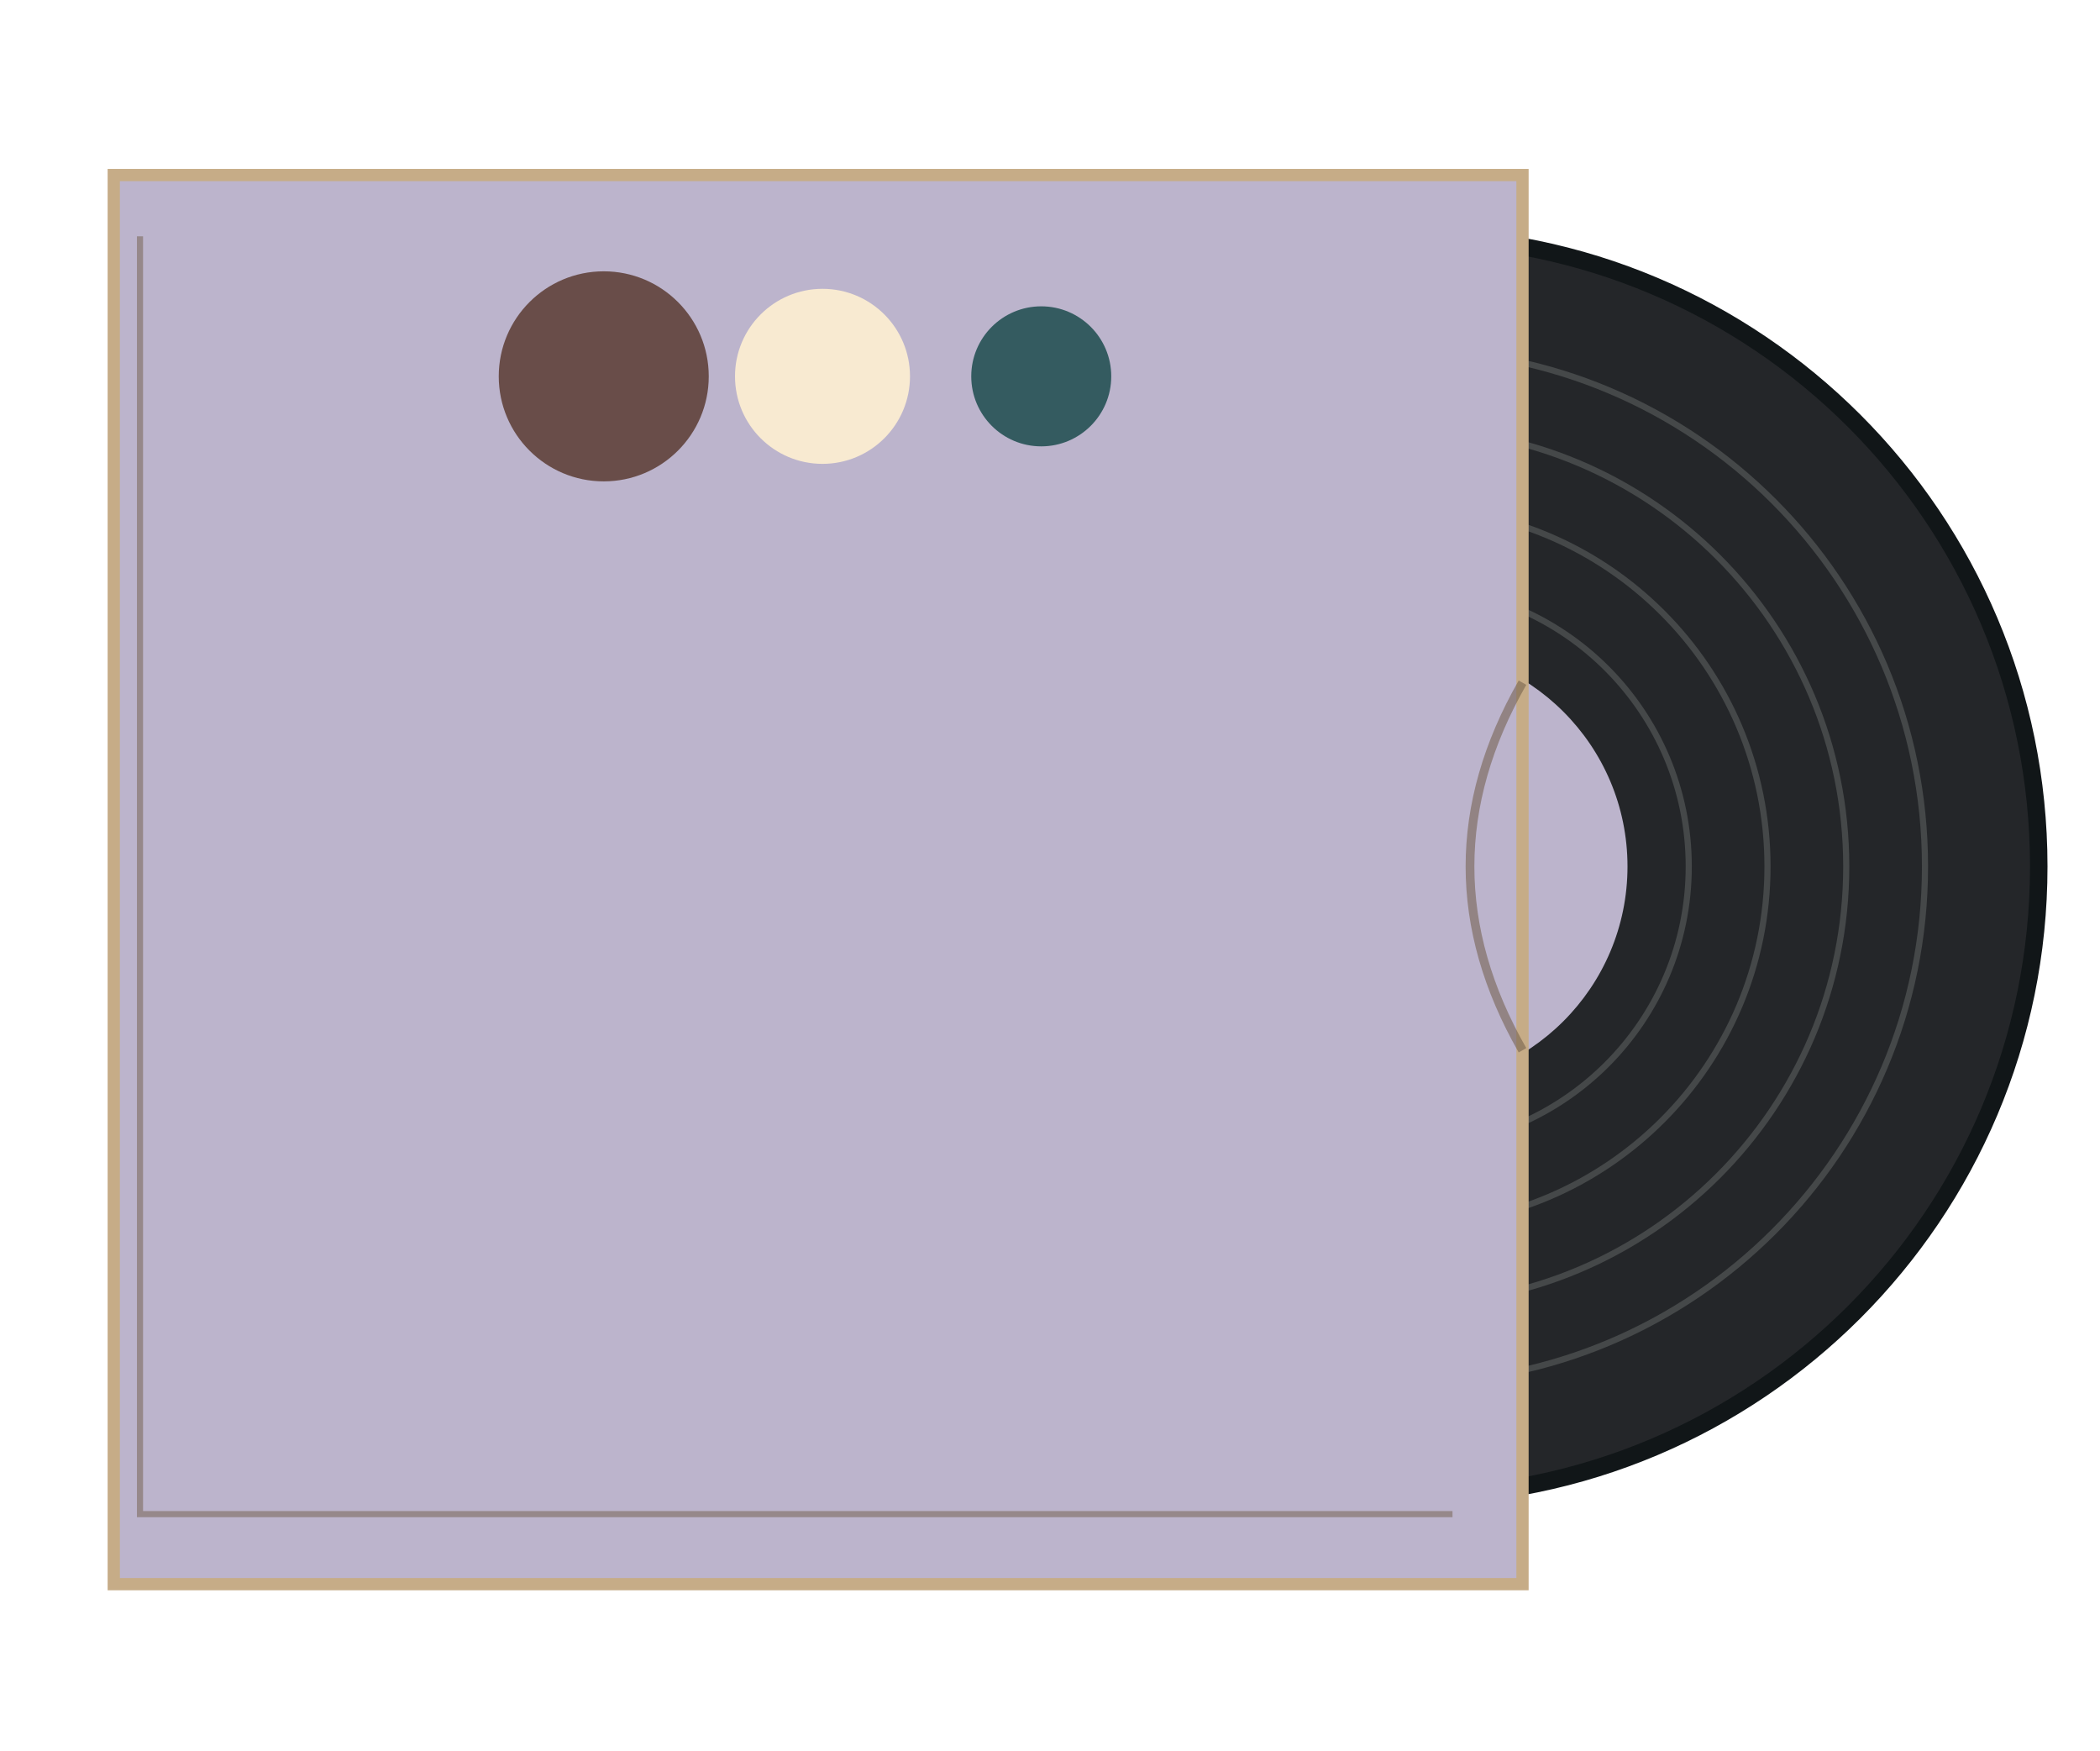
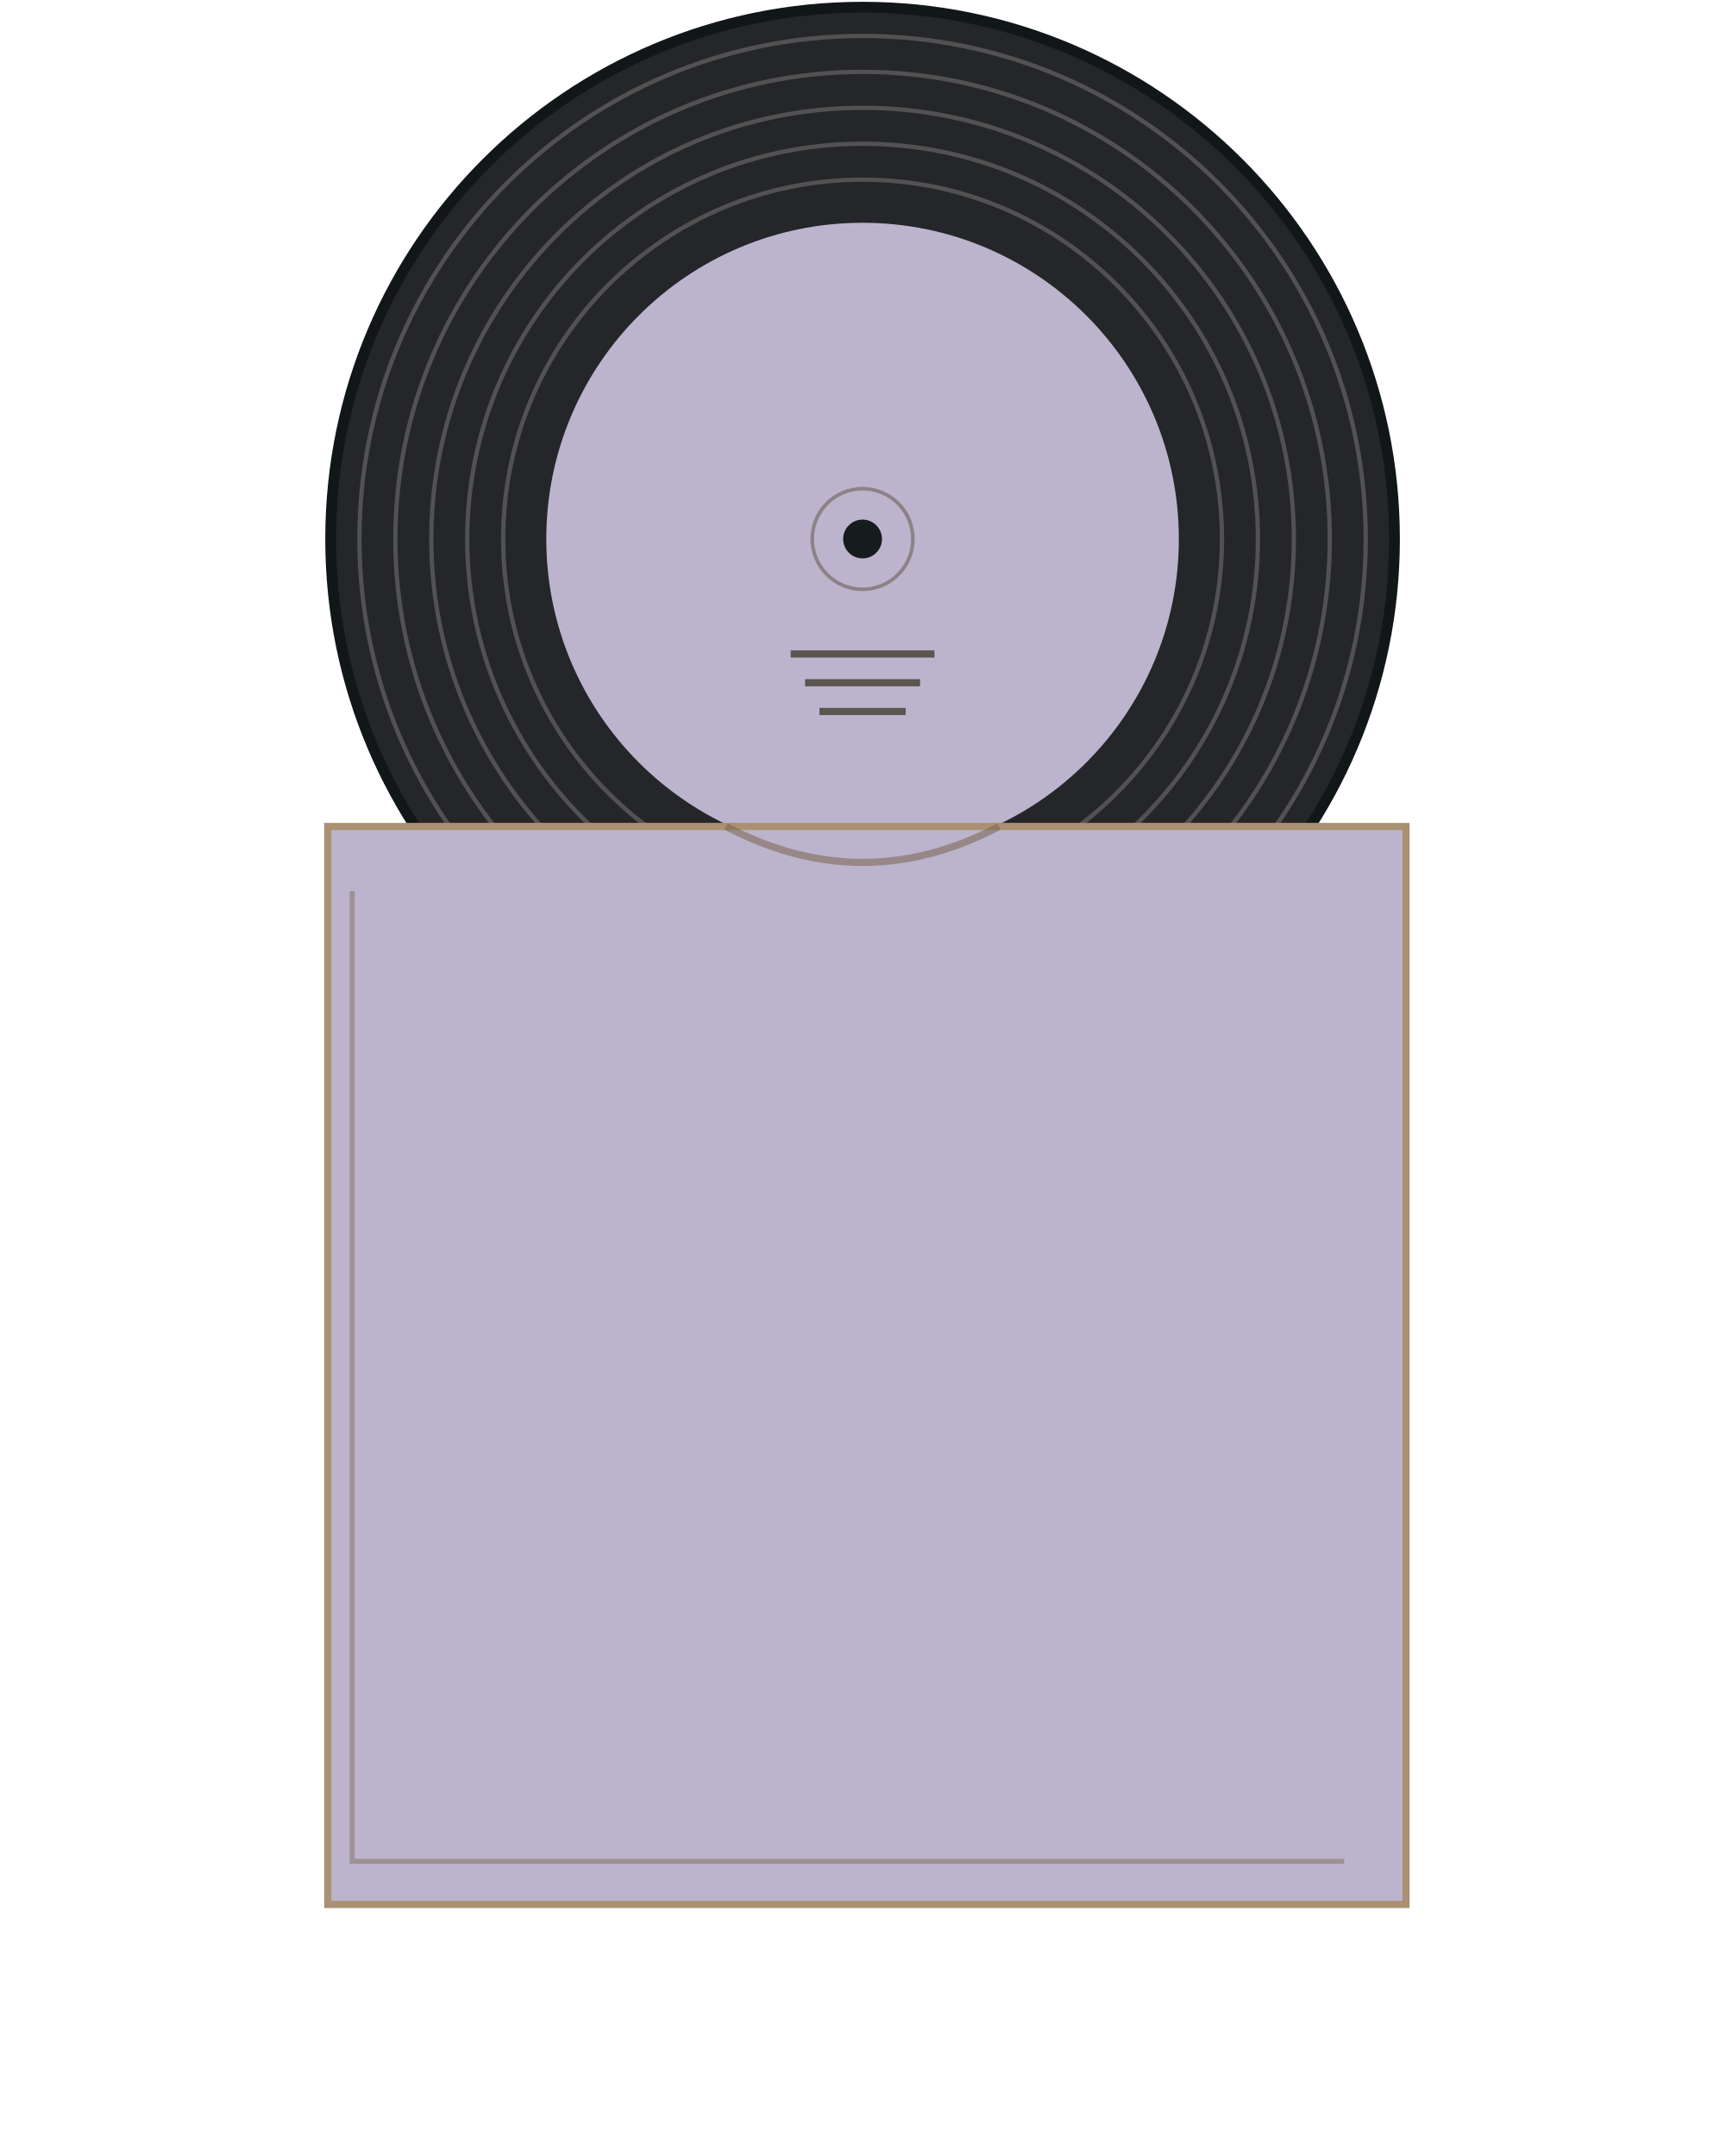
- <svg xmlns="http://www.w3.org/2000/svg" viewBox="0 0 240 200" preserveAspectRatio="xMidYMid meet" aria-hidden="true" focusable="false" class="theme-object" opacity="1">
-   <g data-visual-axis="palette" data-visual-value="4">
+ <svg xmlns="http://www.w3.org/2000/svg" viewBox="0 0 240 300" preserveAspectRatio="xMidYMid meet" opacity="1" aria-hidden="true" focusable="false">
+   <g data-theme-part="record">
    <g data-visual-axis="pressing" data-visual-value="0">
-       <circle cx="161" cy="99" r="72" fill="#242629" stroke="#111618" stroke-width="2" data-theme-record="disc" />
-       <circle cx="161" cy="99" r="32" fill="none" stroke="#454849" stroke-width=".7" />
-       <circle cx="161" cy="99" r="41" fill="none" stroke="#454849" stroke-width=".7" />
-       <circle cx="161" cy="99" r="50" fill="none" stroke="#454849" stroke-width=".7" />
-       <circle cx="161" cy="99" r="59" fill="none" stroke="#454849" stroke-width=".7" />
-       <circle cx="161" cy="99" r="25" fill="#bcb4cc" />
-       <circle cx="161" cy="99" r="4" fill="#514239" />
+       <circle cx="120" cy="75" r="74" fill="#242629" stroke="#111618" stroke-width="1.5" data-theme-record="disc" />
+       <circle cx="120" cy="75" r="50" fill="none" stroke="#515251" stroke-width=".6" />
+       <circle cx="120" cy="75" r="55" fill="none" stroke="#515251" stroke-width=".6" />
+       <circle cx="120" cy="75" r="60" fill="none" stroke="#515251" stroke-width=".6" />
+       <circle cx="120" cy="75" r="65" fill="none" stroke="#515251" stroke-width=".6" />
+       <circle cx="120" cy="75" r="70" fill="none" stroke="#515251" stroke-width=".6" />
    </g>
-     <path d="M13 20H174V181H13Z" fill="#bcb4cc" stroke="#c6ac87" stroke-width="1.4" data-visual-axis="silhouette" data-visual-value="2" data-visual-scope="self" />
+     <g data-visual-axis="palette" data-visual-value="4">
+       <circle cx="120" cy="75" r="44" fill="#bcb4cc" />
+       <circle cx="120" cy="75" r="2.7" fill="#161c1d" />
+       <circle cx="120" cy="75" r="7" fill="none" stroke="#655a4c" stroke-width=".5" opacity=".55" />
+     </g>
    <g data-visual-axis="artwork" data-visual-value="1">
-       <g data-visual-axis="orientation" data-visual-value="3" transform="rotate(0 94 43)">
-         <circle cx="69" cy="43" r="12" fill="#694d49" />
-         <circle cx="94" cy="43" r="10" fill="#f8ead1" />
-         <circle cx="119" cy="43" r="8" fill="#345b60" />
+       <g data-visual-axis="orientation" data-visual-value="3" transform="rotate(0 120 98)">
+         <path d="M110 91H130" fill="none" stroke="#5b5550" stroke-width="1" />
+         <path d="M112 95H128" fill="none" stroke="#5b5550" stroke-width="1" />
+         <path d="M114 99H126" fill="none" stroke="#5b5550" stroke-width="1" />
      </g>
    </g>
+   </g>
+   <g data-theme-part="sleeve">
+     <g data-visual-axis="silhouette" data-visual-value="2">
+       <rect x="45.6" y="115" width="150" height="150" fill="#bcb4cc" stroke="#aa9172" stroke-width="1" />
+     </g>
    <g data-visual-axis="seam" data-visual-value="0">
-       <path d="M16 27V173H166" fill="none" stroke="#705b47" stroke-width=".7" opacity=".5" />
-       <path d="M174 78Q162 99 174 120" fill="none" stroke="#705b47" stroke-width="1" opacity=".55" />
+       <path d="M49 124V259H187" fill="none" stroke="#79654f" stroke-width=".7" opacity=".45" />
+       <path d="M101 115Q120 125 139 115" fill="none" stroke="#79654f" stroke-width="1" opacity=".55" />
    </g>
  </g>
-   <rect x="24" y="68" width="140" height="102" fill="none" stroke="none" data-theme-content-area="content" />
+   <rect x="88" y="46" width="64" height="27" fill="none" data-theme-title-area="title" />
+   <rect x="57" y="133" width="126" height="116" fill="none" data-theme-content-area="content" />
</svg>
